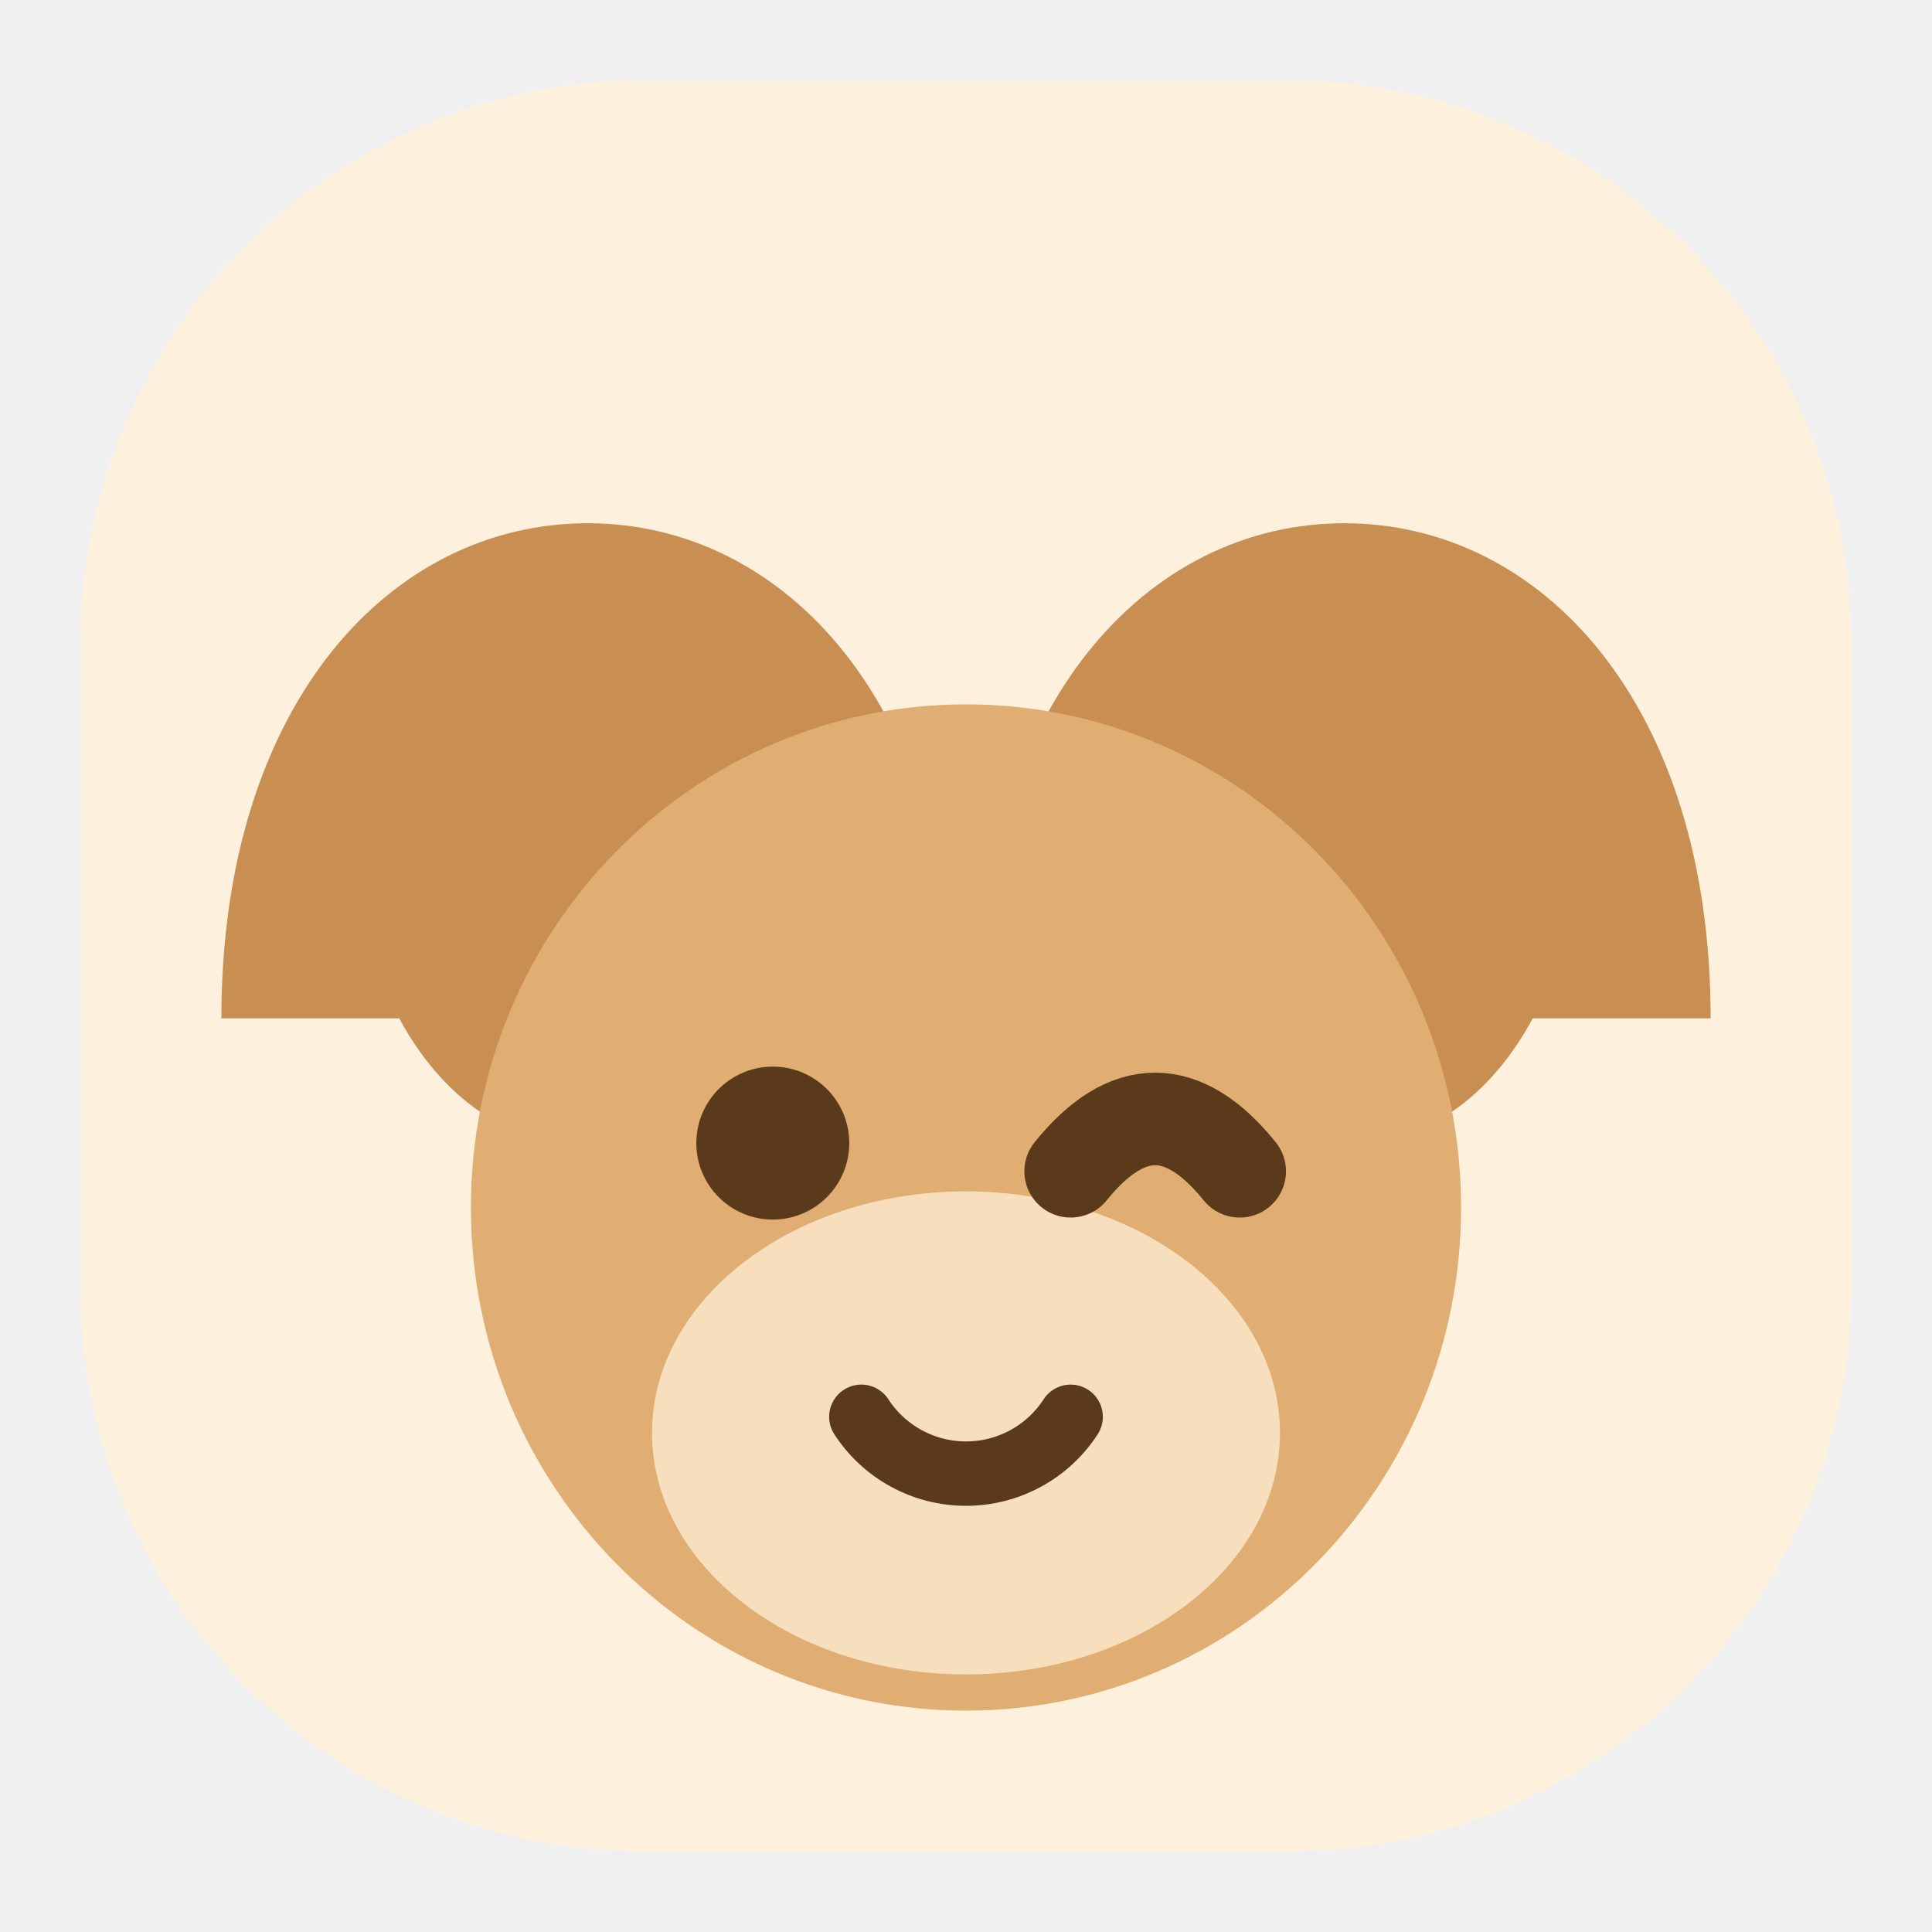
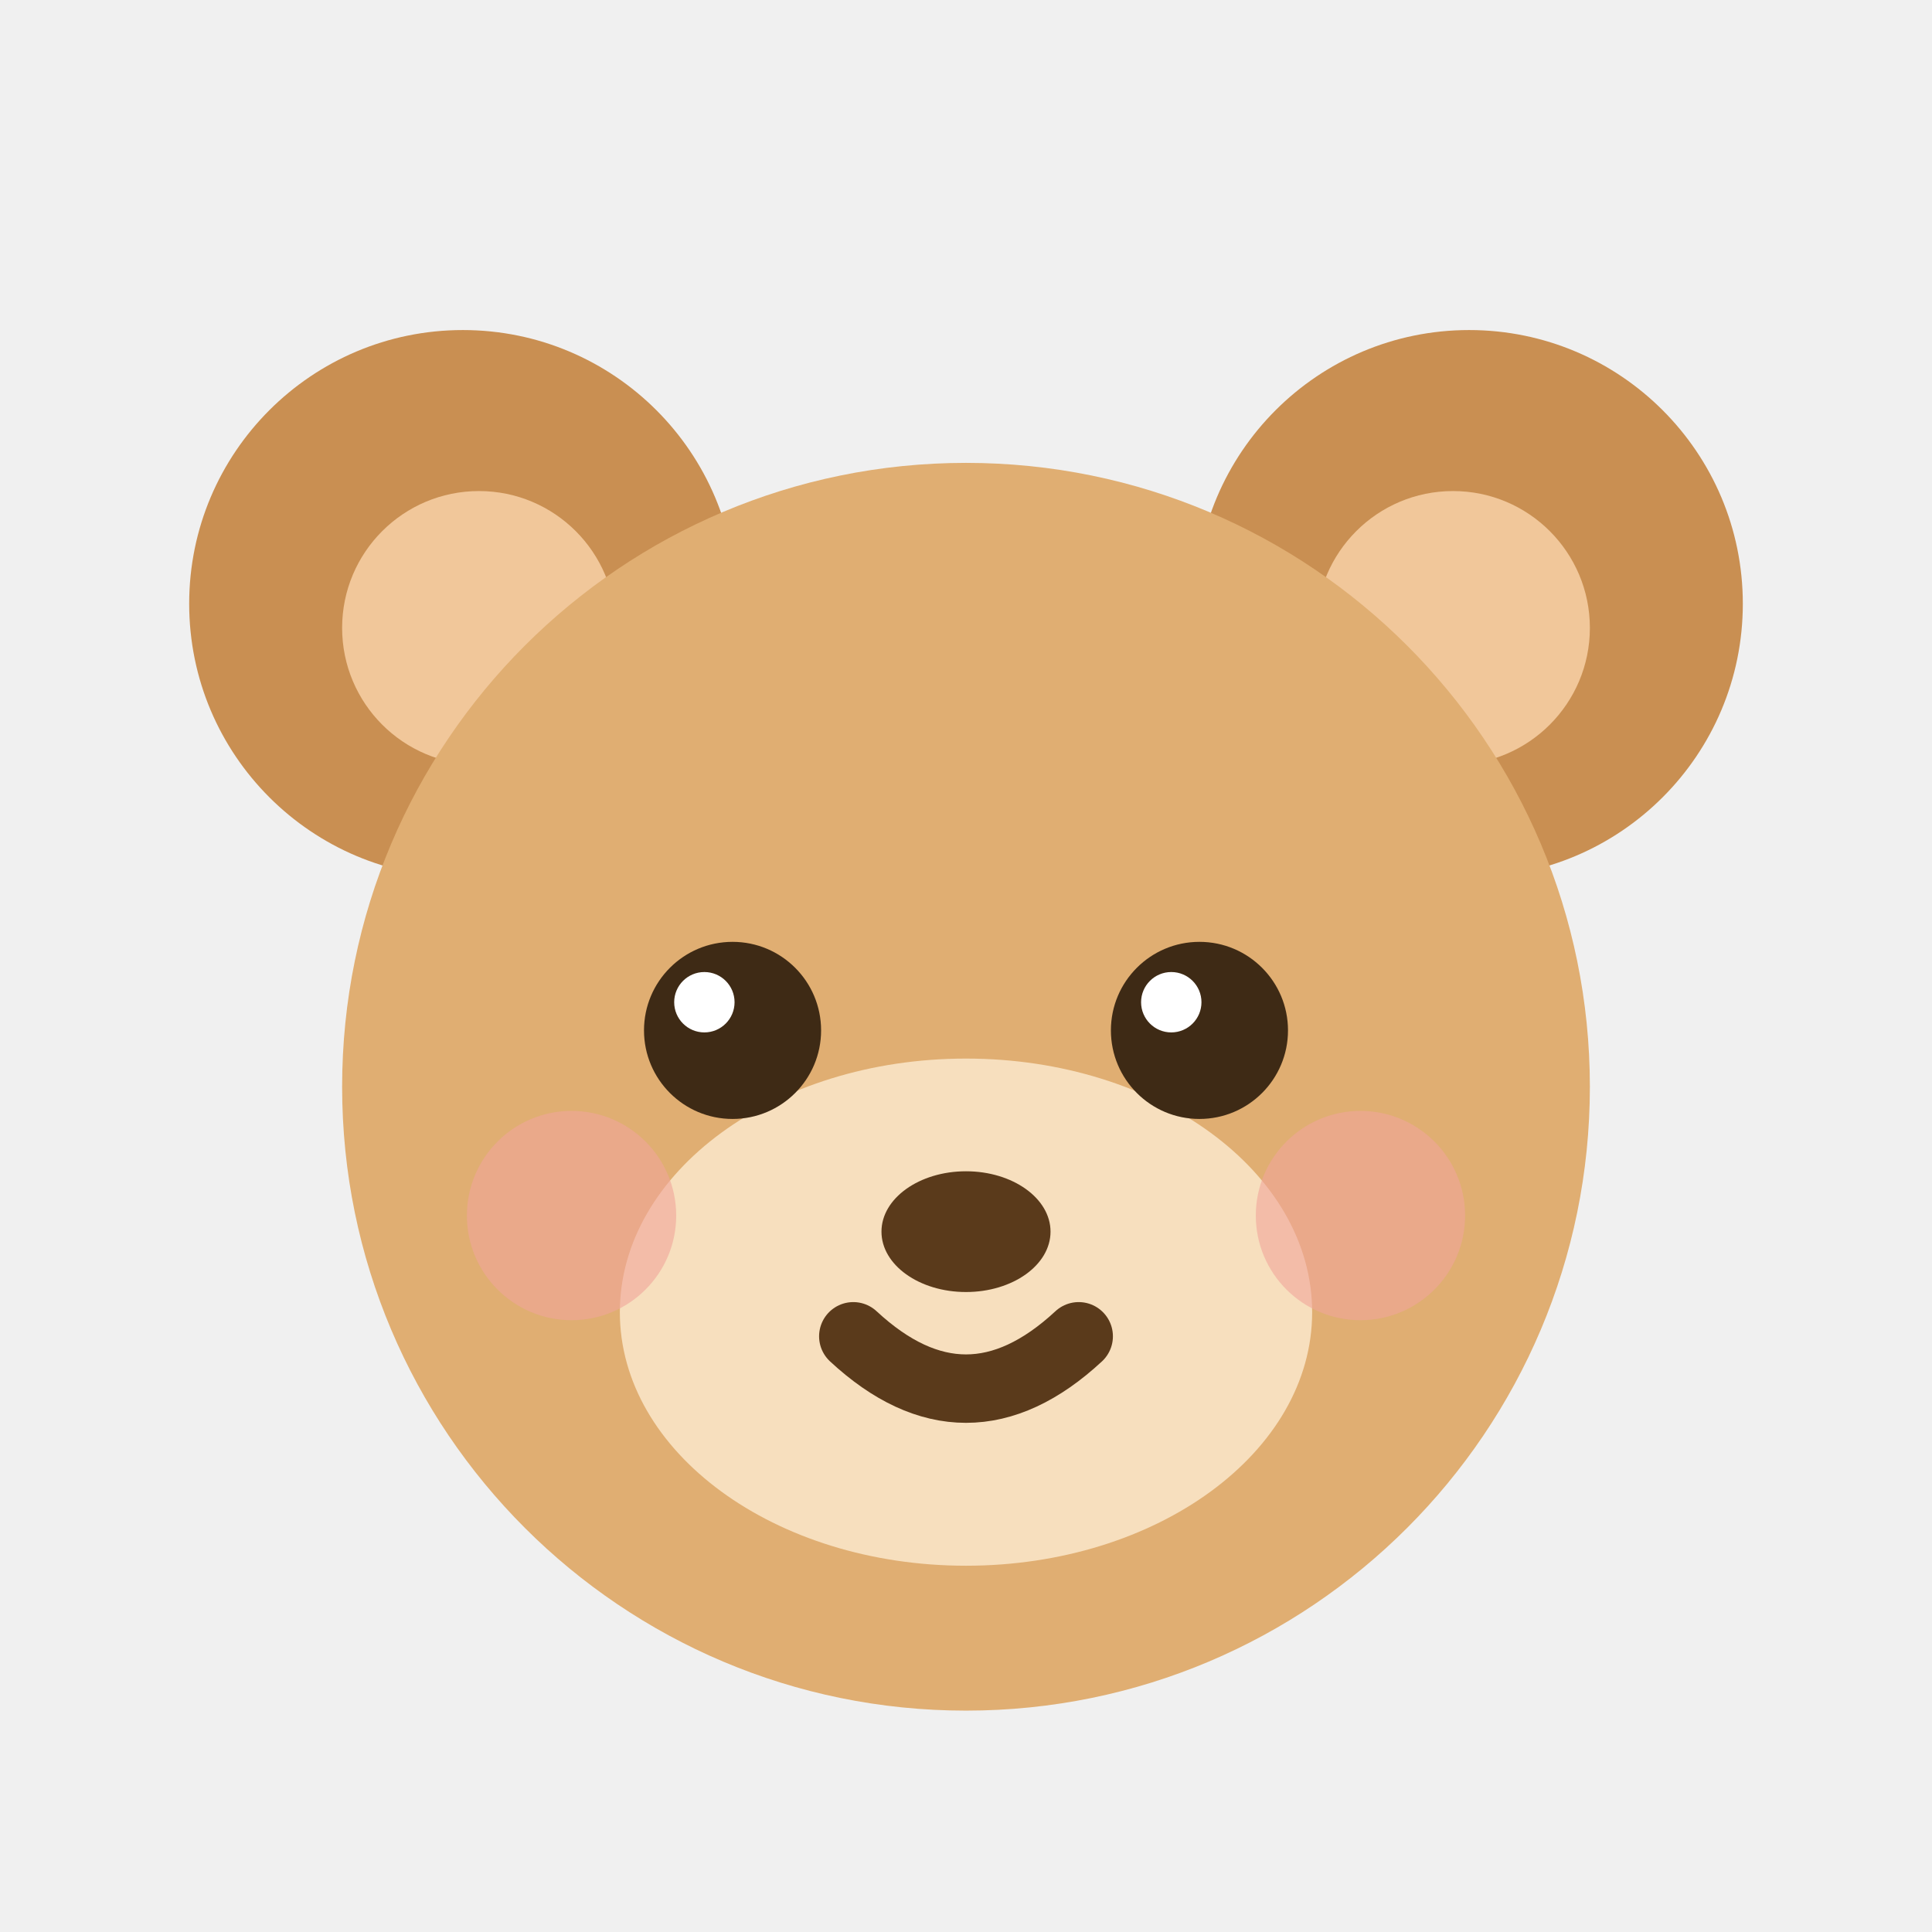
<svg xmlns="http://www.w3.org/2000/svg" width="48" height="48" viewBox="0 0 48 48" fill="none">
-   <rect x="2" y="2" width="44" height="44" rx="14" fill="#FDF0DC" />
-   <path d="M5.5 25.3c0-7.8 4.2-12.3 9.1-12.3s9.1 4.5 9.1 12.3z" fill="#C98F52" />
-   <path d="M24.3 25.3c0-7.8 4.2-12.3 9.1-12.3s9.1 4.5 9.1 12.3z" fill="#C98F52" />
-   <ellipse cx="12.6" cy="23.5" rx="3.2" ry="5" transform="rotate(-24 12.6 23.5)" fill="#C98F52" />
-   <ellipse cx="35.4" cy="23.5" rx="3.2" ry="5" transform="rotate(24 35.4 23.5)" fill="#C98F52" />
-   <ellipse cx="24" cy="30" rx="12.3" ry="12.5" fill="#E0AE72" />
-   <ellipse cx="24" cy="35.6" rx="7.8" ry="6" fill="#F7DFBE" />
-   <circle cx="19.2" cy="28.4" r="1.9" fill="#5A3A1B" />
-   <path d="M26.6 29.1Q28.7 26.5 30.8 29.1" stroke="#5A3A1B" stroke-width="2.3" stroke-linecap="round" />
-   <path d="M21.4 35.2a3.1 3.1 0 0 0 5.2 0" stroke="#5A3A1B" stroke-width="1.6" stroke-linecap="round" />
+   <circle cx="11.5" cy="15" r="6.8" fill="#C98F52" />
+   <circle cx="36.5" cy="15" r="6.8" fill="#C98F52" />
+   <circle cx="11.9" cy="15.6" r="3.4" fill="#F1C79A" />
+   <circle cx="36.1" cy="15.6" r="3.4" fill="#F1C79A" />
+   <circle cx="24" cy="27" r="15.5" fill="#E0AE72" />
+   <ellipse cx="24" cy="32.6" rx="8.6" ry="6.3" fill="#F7DFBE" />
+   <circle cx="14.2" cy="30.2" r="2.6" fill="#F0A59A" opacity="0.6" />
+   <circle cx="33.8" cy="30.2" r="2.6" fill="#F0A59A" opacity="0.6" />
+   <circle cx="18.2" cy="25.6" r="2.2" fill="#3E2A15" />
+   <circle cx="29.8" cy="25.6" r="2.2" fill="#3E2A15" />
+   <circle cx="17.5" cy="24.9" r="0.75" fill="#FFFFFF" />
+   <circle cx="29.1" cy="24.9" r="0.75" fill="#FFFFFF" />
+   <ellipse cx="24" cy="30.6" rx="2.1" ry="1.5" fill="#5A3A1B" />
+   <path d="M21.2 33.2q2.8 2.6 5.6 0" stroke="#5A3A1B" stroke-width="1.7" stroke-linecap="round" />
</svg>
